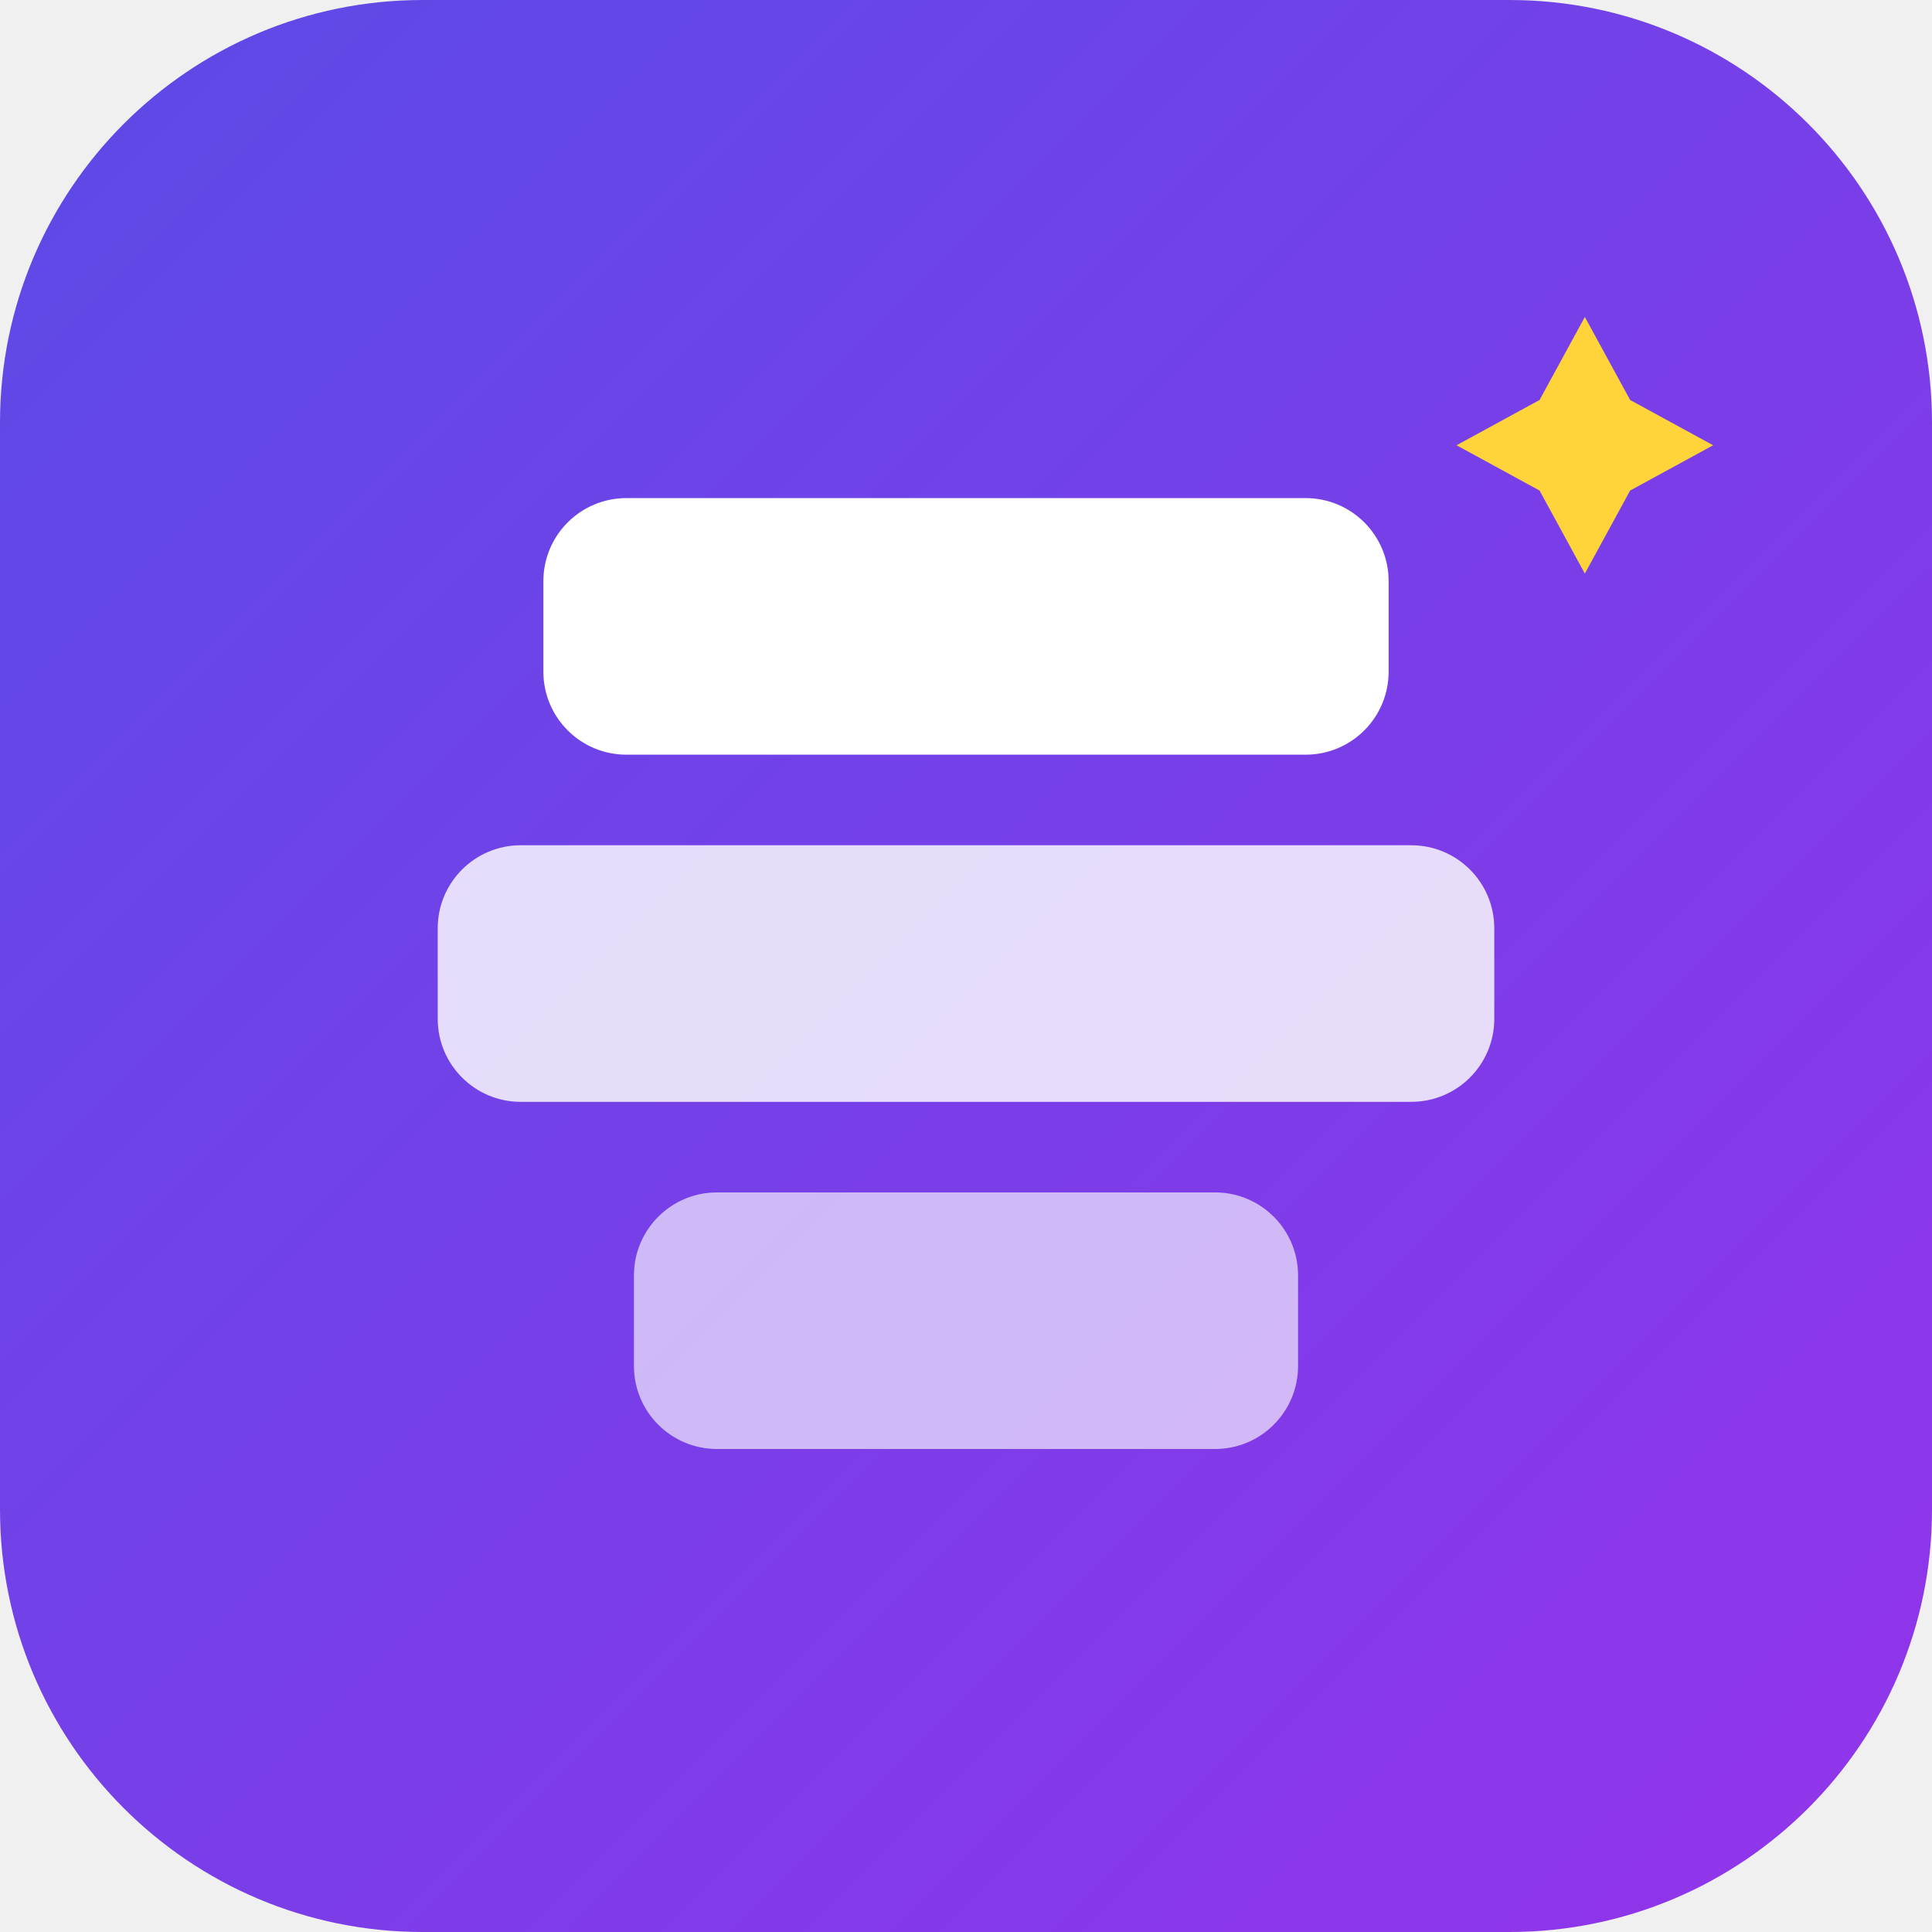
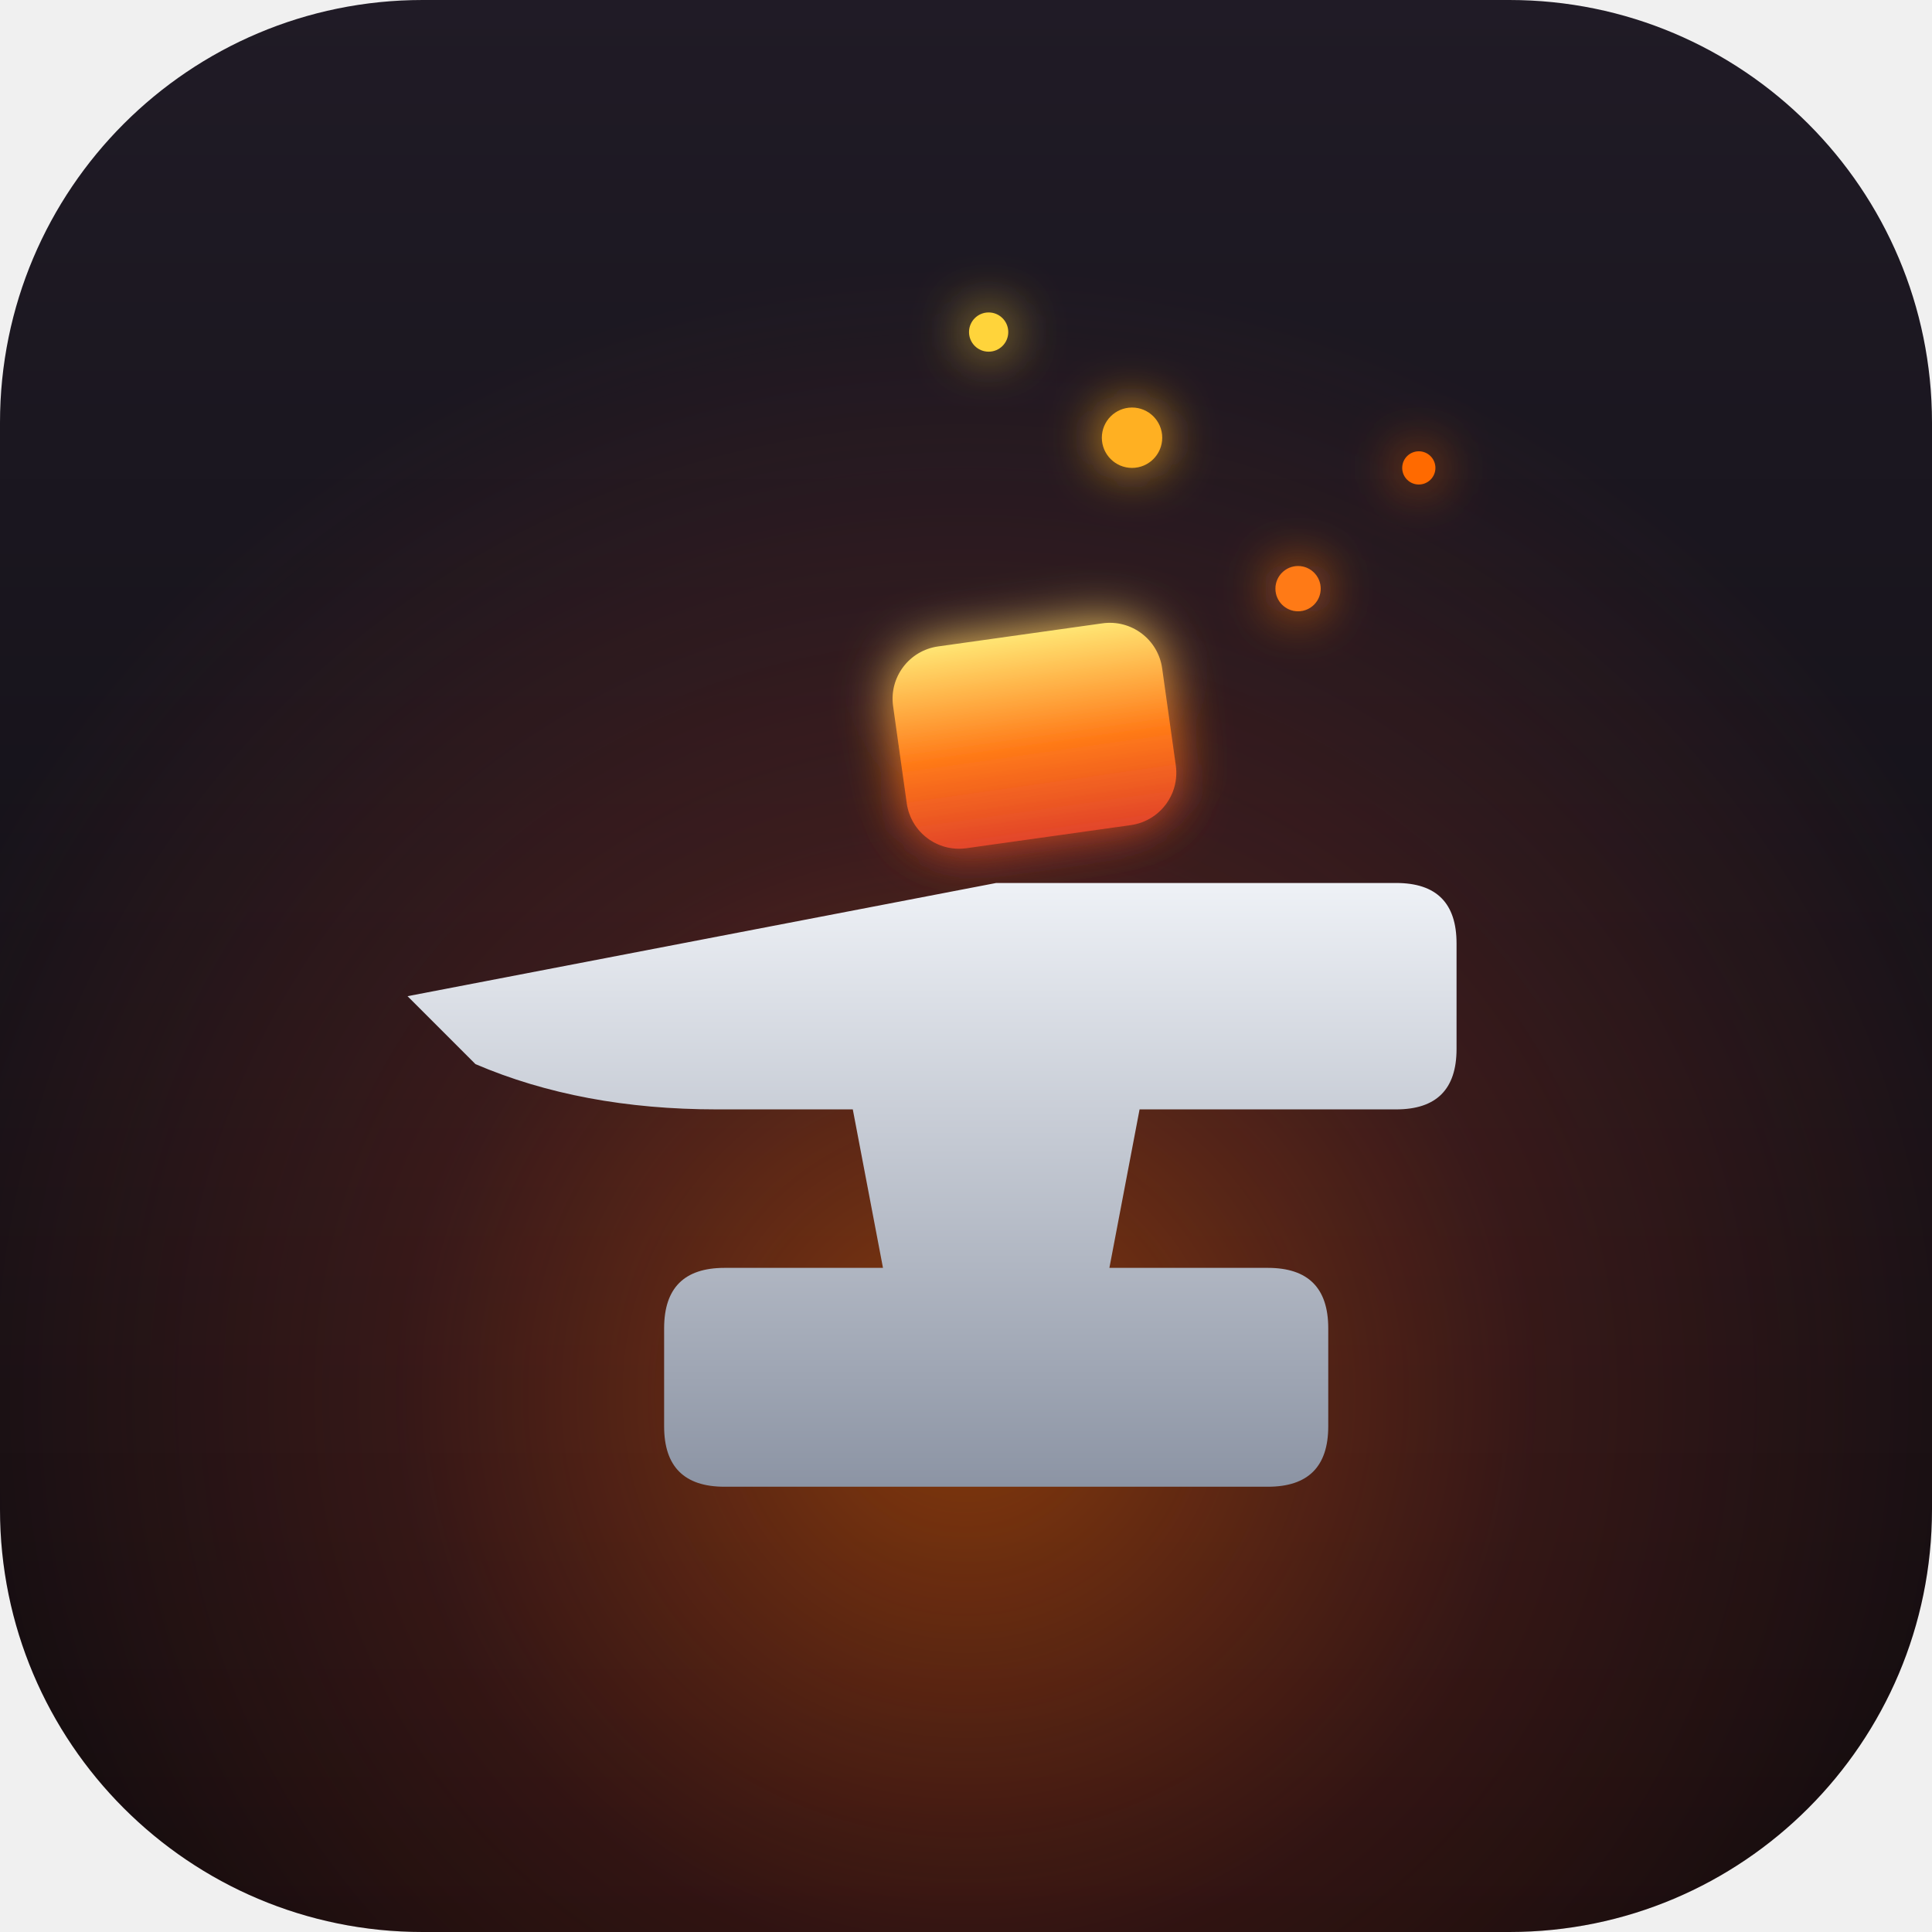
<svg xmlns="http://www.w3.org/2000/svg" width="256" height="256" viewBox="0 0 256 256">
  <defs>
-     <linearGradient id="bg" x1="0" y1="0" x2="1" y2="1">
-       <stop offset="0" stop-color="#5B4BE6" />
-       <stop offset="1" stop-color="#9333EA" />
+     <linearGradient id="bg" x1="0" y1="0" x2="0" y2="1">
+       <stop offset="0" stop-color="#201B26" />
+       <stop offset="1" stop-color="#0A090C" />
    </linearGradient>
+     <radialGradient id="forge" cx="50%" cy="72%" r="58%">
+       <stop offset="0" stop-color="#FF6A00" stop-opacity="0.5" />
+       <stop offset="0.5" stop-color="#E2452A" stop-opacity="0.18" />
+       <stop offset="1" stop-color="#E2452A" stop-opacity="0" />
+     </radialGradient>
+     <linearGradient id="steel" x1="0" y1="0" x2="0" y2="1">
+       <stop offset="0" stop-color="#EEF1F6" />
+       <stop offset="1" stop-color="#8C94A4" />
+     </linearGradient>
+     <linearGradient id="hot" x1="0" y1="0" x2="0" y2="1">
+       <stop offset="0" stop-color="#FFE573" />
+       <stop offset="0.55" stop-color="#FF7A18" />
+       <stop offset="1" stop-color="#E2452A" />
+     </linearGradient>
+     <filter id="glow" x="-80%" y="-80%" width="260%" height="260%">
+       <feGaussianBlur stdDeviation="3.5" result="b" />
+       <feMerge>
+         <feMergeNode in="b" />
+         <feMergeNode in="SourceGraphic" />
+       </feMerge>
+     </filter>
  </defs>
  <rect width="256" height="256" rx="56" fill="url(#bg)" />
-   <rect x="72" y="66" width="112" height="34" rx="11" fill="#ffffff" />
-   <rect x="58" y="112" width="140" height="34" rx="11" fill="#ffffff" opacity="0.82" />
-   <rect x="84" y="158" width="88" height="34" rx="11" fill="#ffffff" opacity="0.64" />
-   <path d="M210 42 l6 11 11 6 -11 6 -6 11 -6 -11 -11 -6 11 -6 z" fill="#FFD43B" />
+   <rect width="256" height="256" rx="56" fill="url(#forge)" />
+   <g filter="url(#glow)">
+     <circle cx="150" cy="58" r="4" fill="#FFB020" />
+     <circle cx="172" cy="78" r="3" fill="#FF7A18" />
+     <circle cx="131" cy="44" r="2.6" fill="#FFD43B" />
+     <circle cx="188" cy="62" r="2.2" fill="#FF6A00" />
+   </g>
+   <g filter="url(#glow)">
+     <rect x="119" y="84" width="36" height="27" rx="7" transform="rotate(-8 137 97)" fill="url(#hot)" />
+   </g>
+   <path d="M54 132 L132 117 L185 117 Q193 117 193 125 L193 139 Q193 147 185 147 L151 147 L147 168 L168 168 Q176 168 176 176 L176 189 Q176 197 168 197 L96 197 Q88 197 88 189 L88 176 Q88 168 96 168 L117 168 L113 147 L95 147 Q77 147 63 141 Z" fill="url(#steel)" />
</svg>
